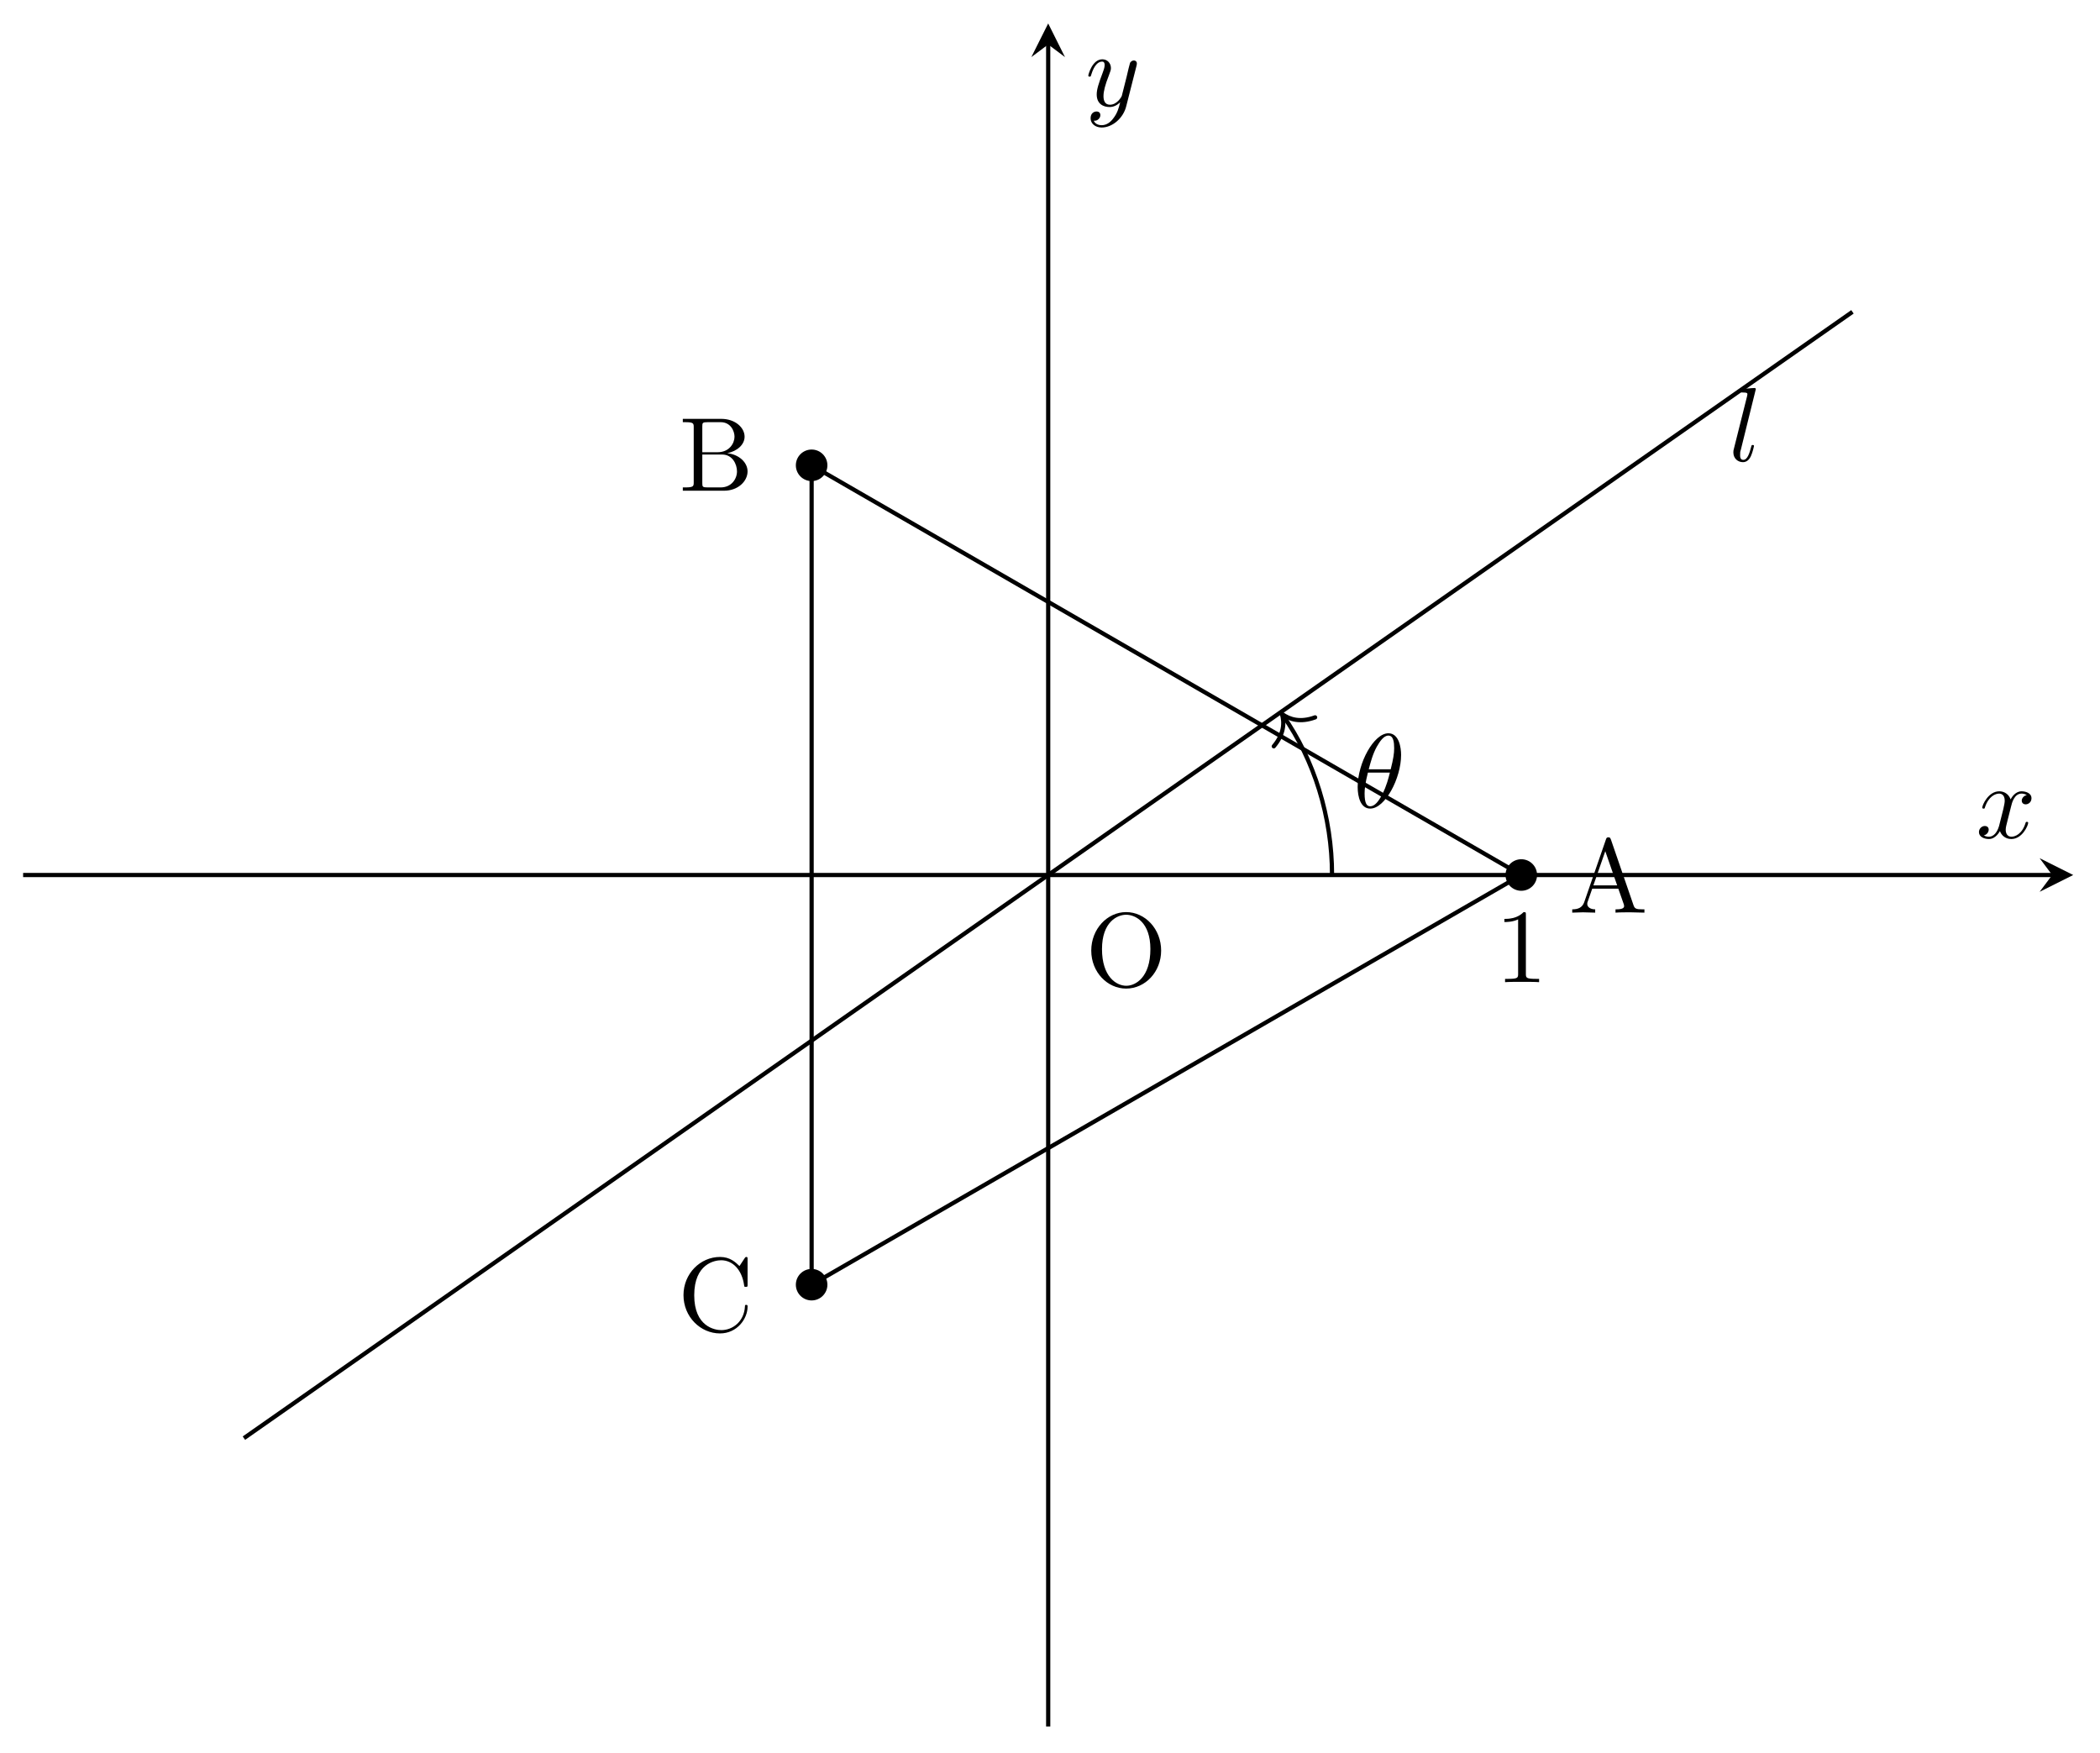
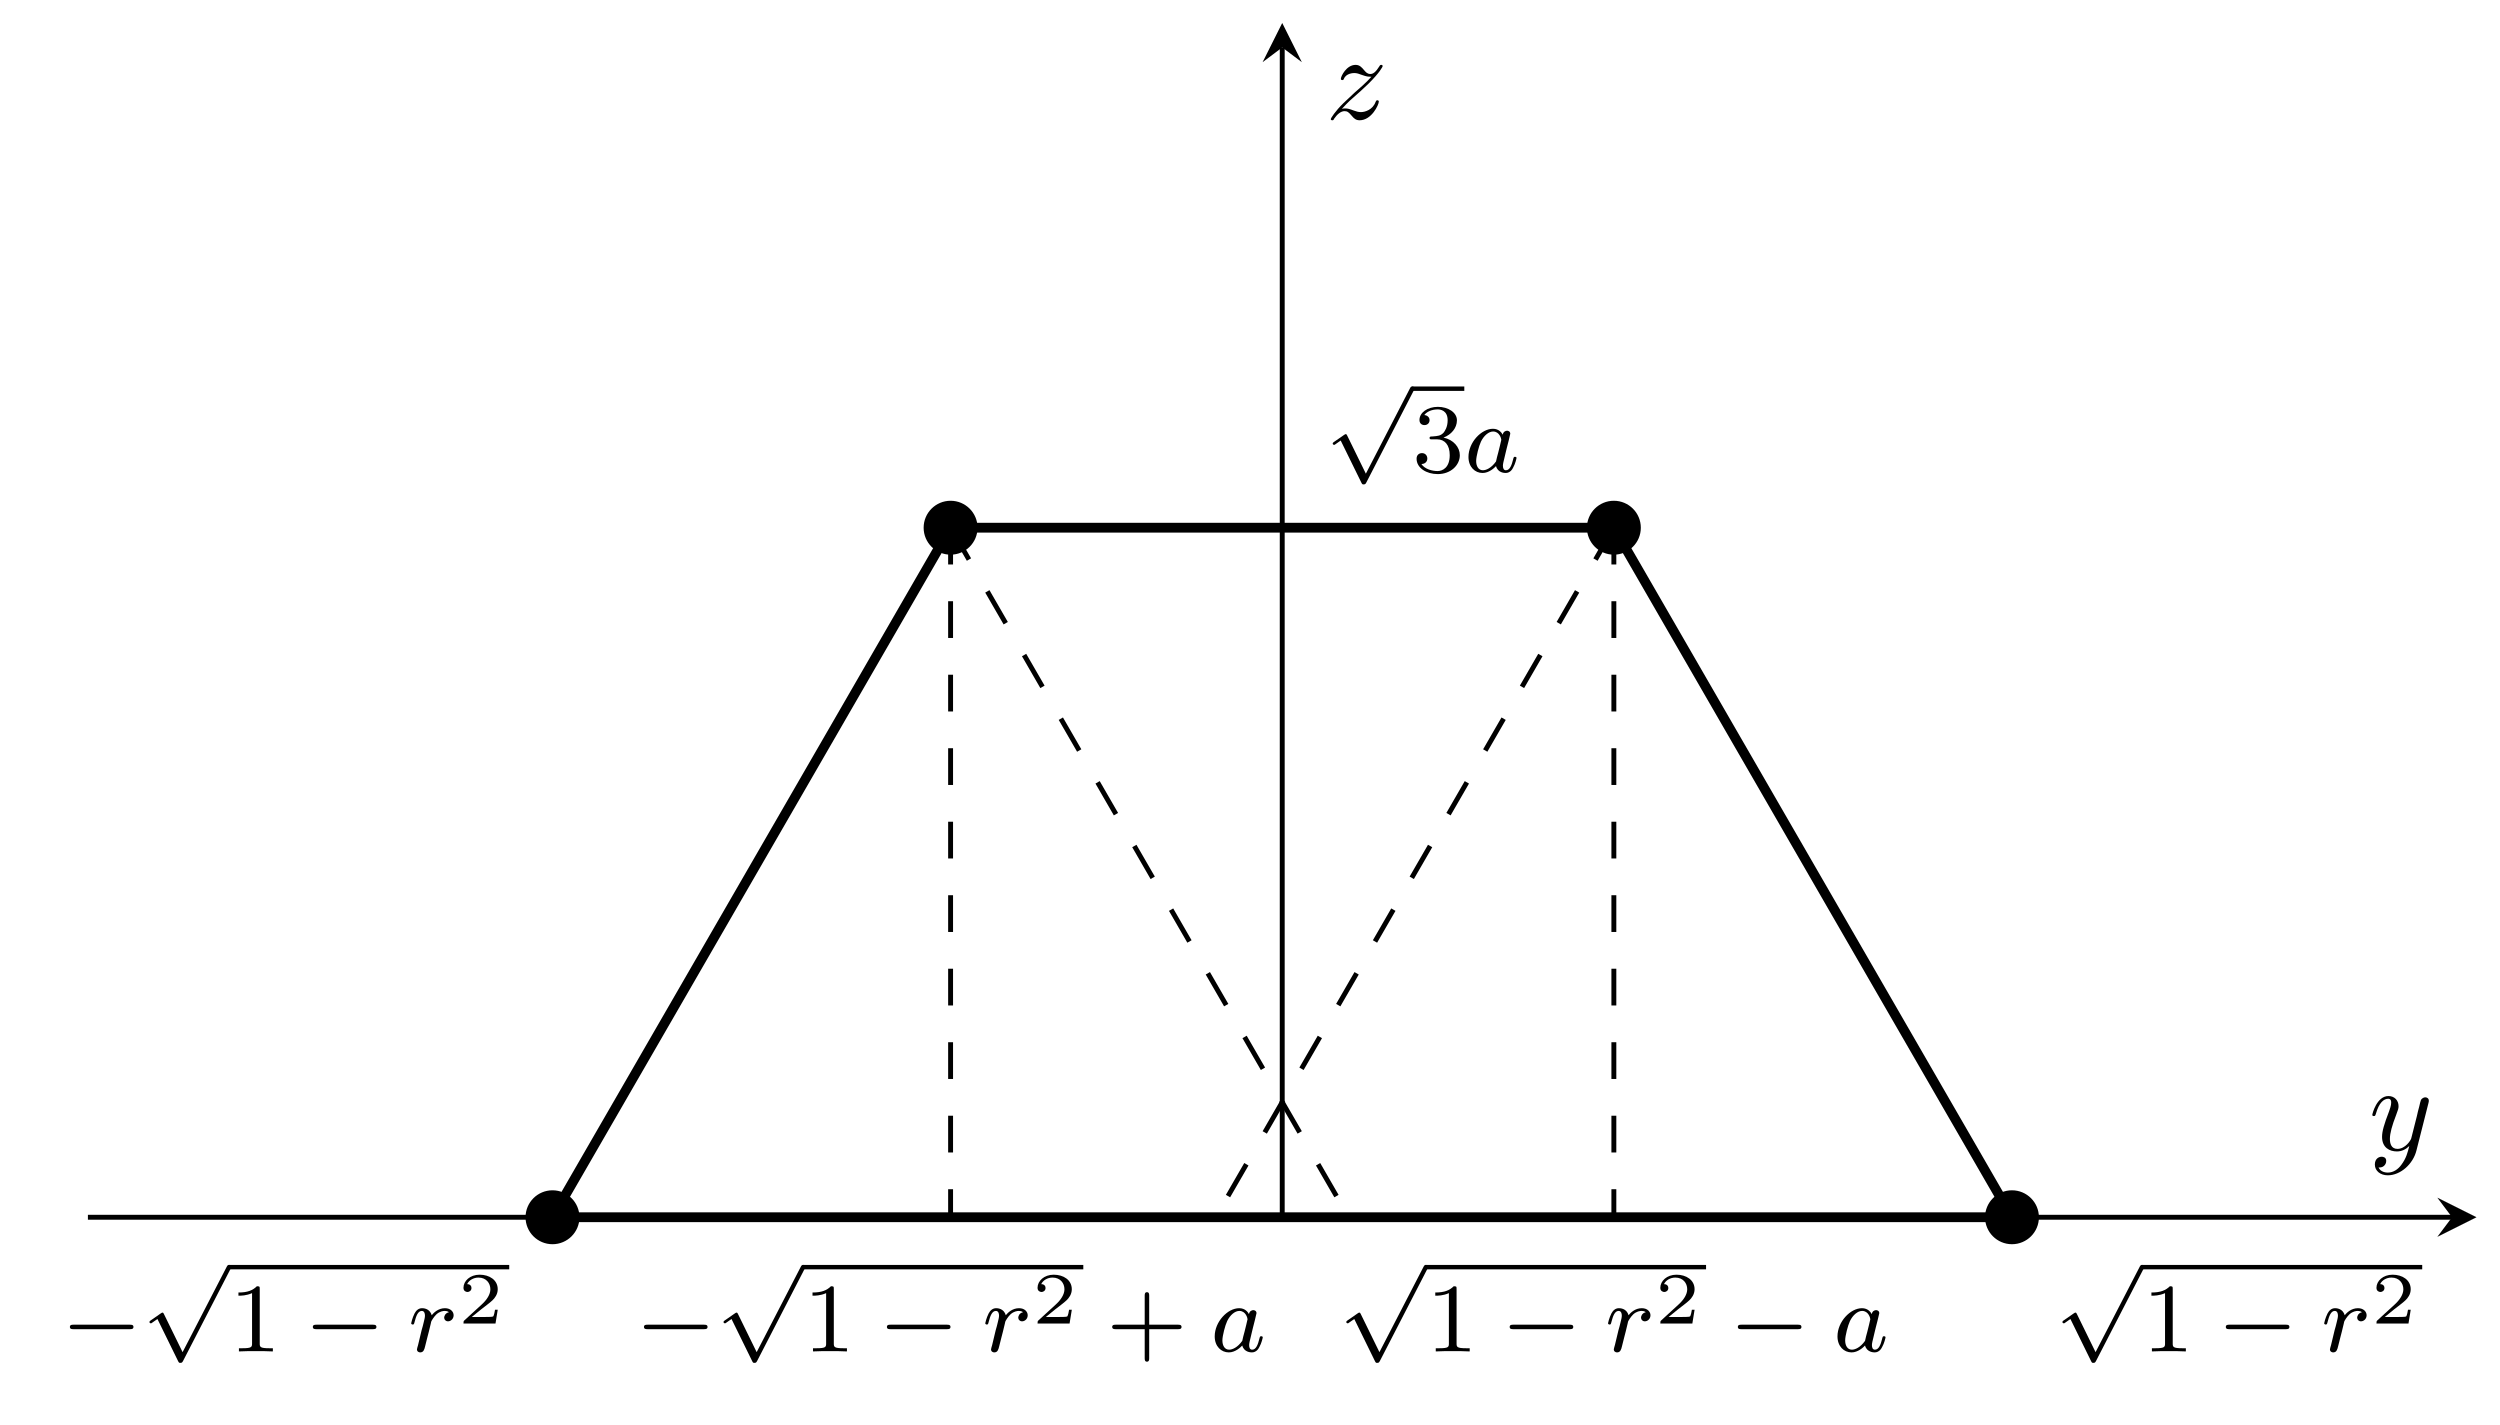
- <svg xmlns="http://www.w3.org/2000/svg" xmlns:xlink="http://www.w3.org/1999/xlink" width="198.654pt" height="165.777pt" viewBox="0 0 198.654 165.777">
+ <svg xmlns="http://www.w3.org/2000/svg" xmlns:xlink="http://www.w3.org/1999/xlink" width="243.937pt" height="138.988pt" viewBox="0 0 243.937 138.988">
  <defs>
    <g>
      <g id="glyph-0-0">
-         <path d="M 2.562 -6.797 C 2.562 -6.812 2.562 -6.906 2.438 -6.906 C 2.203 -6.906 1.484 -6.828 1.219 -6.812 C 1.141 -6.797 1.031 -6.781 1.031 -6.594 C 1.031 -6.484 1.141 -6.484 1.281 -6.484 C 1.766 -6.484 1.766 -6.406 1.766 -6.312 L 1.734 -6.125 L 0.484 -1.141 C 0.453 -1.031 0.438 -0.969 0.438 -0.812 C 0.438 -0.234 0.875 0.109 1.344 0.109 C 1.672 0.109 1.922 -0.094 2.094 -0.453 C 2.266 -0.828 2.391 -1.406 2.391 -1.422 C 2.391 -1.516 2.297 -1.516 2.266 -1.516 C 2.172 -1.516 2.156 -1.484 2.125 -1.344 C 1.953 -0.703 1.766 -0.109 1.375 -0.109 C 1.078 -0.109 1.078 -0.422 1.078 -0.562 C 1.078 -0.812 1.078 -0.859 1.141 -1.047 Z M 2.562 -6.797 " />
+         <path d="M 3.938 8.078 L 2.125 4.375 C 2.078 4.266 2.047 4.219 1.969 4.219 C 1.938 4.219 1.906 4.234 1.812 4.297 L 0.844 4.969 C 0.703 5.062 0.703 5.109 0.703 5.141 C 0.703 5.188 0.75 5.266 0.844 5.266 C 0.875 5.266 0.906 5.266 1.016 5.172 C 1.141 5.094 1.328 4.953 1.484 4.844 L 3.5 8.953 C 3.578 9.125 3.625 9.125 3.719 9.125 C 3.875 9.125 3.906 9.078 3.984 8.938 L 8.609 -0.031 C 8.688 -0.156 8.688 -0.188 8.688 -0.219 C 8.688 -0.328 8.594 -0.438 8.469 -0.438 C 8.344 -0.438 8.297 -0.359 8.234 -0.234 Z M 3.938 8.078 " />
      </g>
      <g id="glyph-0-1">
-         <path d="M 4.531 -4.969 C 4.531 -5.641 4.344 -7.016 3.328 -7.016 C 1.953 -7.016 0.422 -4.203 0.422 -1.938 C 0.422 -1 0.703 0.109 1.609 0.109 C 3.016 0.109 4.531 -2.75 4.531 -4.969 Z M 1.469 -3.609 C 1.641 -4.25 1.844 -5.047 2.234 -5.75 C 2.516 -6.234 2.875 -6.797 3.328 -6.797 C 3.812 -6.797 3.875 -6.156 3.875 -5.594 C 3.875 -5.109 3.797 -4.594 3.547 -3.609 Z M 3.469 -3.297 C 3.359 -2.844 3.141 -1.984 2.766 -1.281 C 2.422 -0.594 2.047 -0.109 1.609 -0.109 C 1.281 -0.109 1.078 -0.391 1.078 -1.328 C 1.078 -1.734 1.141 -2.312 1.391 -3.297 Z M 3.469 -3.297 " />
-       </g>
-       <g id="glyph-0-2">
-         <path d="M 3.328 -3 C 3.391 -3.266 3.609 -4.188 4.312 -4.188 C 4.359 -4.188 4.594 -4.188 4.812 -4.047 C 4.531 -4 4.328 -3.75 4.328 -3.516 C 4.328 -3.359 4.438 -3.172 4.703 -3.172 C 4.922 -3.172 5.25 -3.344 5.25 -3.75 C 5.25 -4.266 4.656 -4.406 4.312 -4.406 C 3.75 -4.406 3.391 -3.875 3.281 -3.641 C 3.031 -4.297 2.484 -4.406 2.203 -4.406 C 1.172 -4.406 0.594 -3.109 0.594 -2.859 C 0.594 -2.766 0.703 -2.766 0.719 -2.766 C 0.797 -2.766 0.828 -2.781 0.844 -2.875 C 1.188 -3.938 1.844 -4.188 2.188 -4.188 C 2.375 -4.188 2.719 -4.094 2.719 -3.516 C 2.719 -3.203 2.547 -2.531 2.188 -1.141 C 2.016 -0.531 1.672 -0.109 1.234 -0.109 C 1.172 -0.109 0.953 -0.109 0.734 -0.234 C 0.984 -0.281 1.203 -0.5 1.203 -0.781 C 1.203 -1.047 0.984 -1.125 0.844 -1.125 C 0.531 -1.125 0.281 -0.859 0.281 -0.547 C 0.281 -0.094 0.781 0.109 1.219 0.109 C 1.875 0.109 2.234 -0.594 2.266 -0.641 C 2.391 -0.281 2.75 0.109 3.344 0.109 C 4.375 0.109 4.938 -1.172 4.938 -1.422 C 4.938 -1.516 4.844 -1.516 4.812 -1.516 C 4.734 -1.516 4.703 -1.484 4.688 -1.406 C 4.359 -0.344 3.688 -0.109 3.359 -0.109 C 2.969 -0.109 2.812 -0.422 2.812 -0.766 C 2.812 -0.984 2.875 -1.203 2.984 -1.641 Z M 3.328 -3 " />
-       </g>
-       <g id="glyph-0-3">
-         <path d="M 4.844 -3.797 C 4.875 -3.938 4.875 -3.953 4.875 -4.016 C 4.875 -4.203 4.734 -4.297 4.594 -4.297 C 4.484 -4.297 4.328 -4.234 4.234 -4.078 C 4.219 -4.031 4.141 -3.719 4.094 -3.547 C 4.031 -3.281 3.969 -3.016 3.906 -2.75 L 3.453 -0.953 C 3.406 -0.812 2.984 -0.109 2.328 -0.109 C 1.828 -0.109 1.719 -0.547 1.719 -0.922 C 1.719 -1.375 1.875 -1.984 2.219 -2.859 C 2.375 -3.281 2.422 -3.391 2.422 -3.578 C 2.422 -4.031 2.094 -4.406 1.609 -4.406 C 0.656 -4.406 0.281 -2.953 0.281 -2.859 C 0.281 -2.766 0.391 -2.766 0.406 -2.766 C 0.5 -2.766 0.516 -2.781 0.562 -2.953 C 0.844 -3.875 1.234 -4.188 1.578 -4.188 C 1.656 -4.188 1.828 -4.188 1.828 -3.859 C 1.828 -3.609 1.719 -3.359 1.656 -3.172 C 1.25 -2.109 1.078 -1.547 1.078 -1.078 C 1.078 -0.188 1.703 0.109 2.297 0.109 C 2.672 0.109 3.016 -0.062 3.297 -0.344 C 3.172 0.172 3.047 0.672 2.641 1.188 C 2.391 1.531 2.016 1.828 1.547 1.828 C 1.406 1.828 0.969 1.797 0.797 1.406 C 0.953 1.406 1.078 1.406 1.219 1.281 C 1.328 1.188 1.422 1.062 1.422 0.875 C 1.422 0.562 1.156 0.531 1.062 0.531 C 0.828 0.531 0.5 0.688 0.5 1.172 C 0.5 1.672 0.938 2.047 1.547 2.047 C 2.578 2.047 3.609 1.141 3.875 0.016 Z M 4.844 -3.797 " />
+         <path d="M 6.688 -2.172 C 6.844 -2.172 7.047 -2.172 7.047 -2.391 C 7.047 -2.609 6.844 -2.609 6.688 -2.609 L 1.203 -2.609 C 1.047 -2.609 0.844 -2.609 0.844 -2.391 C 0.844 -2.172 1.047 -2.172 1.203 -2.172 Z M 6.688 -2.172 " />
      </g>
      <g id="glyph-1-0">
-         <path d="M 7.141 0 L 7.141 -0.312 L 6.953 -0.312 C 6.359 -0.312 6.219 -0.375 6.109 -0.703 L 3.969 -6.922 C 3.906 -7.062 3.891 -7.125 3.734 -7.125 C 3.578 -7.125 3.547 -7.062 3.5 -6.922 L 1.438 -0.969 C 1.25 -0.469 0.859 -0.312 0.312 -0.312 L 0.312 0 L 1.328 -0.031 L 2.484 0 L 2.484 -0.312 C 1.984 -0.312 1.734 -0.562 1.734 -0.812 C 1.734 -0.844 1.734 -0.953 1.75 -0.969 L 2.203 -2.266 L 4.672 -2.266 L 5.203 -0.75 C 5.203 -0.703 5.219 -0.641 5.219 -0.609 C 5.219 -0.312 4.672 -0.312 4.406 -0.312 L 4.406 0 C 4.75 -0.031 5.453 -0.031 5.828 -0.031 Z M 4.562 -2.578 L 2.312 -2.578 L 3.438 -5.812 Z M 4.562 -2.578 " />
+         <path d="M 3 -6.094 C 3 -6.344 2.984 -6.359 2.719 -6.359 C 2.328 -5.969 1.828 -5.75 0.922 -5.75 L 0.922 -5.438 C 1.172 -5.438 1.688 -5.438 2.25 -5.688 L 2.25 -0.781 C 2.25 -0.438 2.219 -0.312 1.312 -0.312 L 0.969 -0.312 L 0.969 0 C 1.375 -0.031 2.188 -0.031 2.625 -0.031 C 3.047 -0.031 3.875 -0.031 4.281 0 L 4.281 -0.312 L 3.938 -0.312 C 3.031 -0.312 3 -0.438 3 -0.781 Z M 3 -6.094 " />
      </g>
      <g id="glyph-1-1">
-         <path d="M 6.484 -1.828 C 6.484 -2.688 5.656 -3.438 4.562 -3.547 C 5.531 -3.75 6.203 -4.375 6.203 -5.109 C 6.203 -5.984 5.297 -6.797 4 -6.797 L 0.359 -6.797 L 0.359 -6.484 L 0.594 -6.484 C 1.359 -6.484 1.391 -6.375 1.391 -6.016 L 1.391 -0.781 C 1.391 -0.422 1.359 -0.312 0.594 -0.312 L 0.359 -0.312 L 0.359 0 L 4.266 0 C 5.578 0 6.484 -0.891 6.484 -1.828 Z M 5.25 -5.109 C 5.25 -4.484 4.75 -3.641 3.656 -3.641 L 2.203 -3.641 L 2.203 -6.094 C 2.203 -6.422 2.234 -6.484 2.703 -6.484 L 3.938 -6.484 C 4.891 -6.484 5.25 -5.641 5.25 -5.109 Z M 5.484 -1.828 C 5.484 -1.125 4.969 -0.312 3.938 -0.312 L 2.703 -0.312 C 2.234 -0.312 2.203 -0.375 2.203 -0.703 L 2.203 -3.422 L 4.078 -3.422 C 5.062 -3.422 5.484 -2.5 5.484 -1.828 Z M 5.484 -1.828 " />
+         <path d="M 2.422 -3.188 C 3.172 -3.188 3.656 -2.641 3.656 -1.641 C 3.656 -0.438 2.969 -0.094 2.469 -0.094 C 1.938 -0.094 1.219 -0.281 0.891 -0.781 C 1.234 -0.781 1.469 -1 1.469 -1.312 C 1.469 -1.625 1.25 -1.844 0.953 -1.844 C 0.688 -1.844 0.422 -1.688 0.422 -1.297 C 0.422 -0.391 1.391 0.203 2.484 0.203 C 3.766 0.203 4.641 -0.672 4.641 -1.641 C 4.641 -2.422 4.016 -3.156 3.047 -3.359 C 3.797 -3.641 4.359 -4.281 4.359 -5.047 C 4.359 -5.812 3.5 -6.359 2.5 -6.359 C 1.484 -6.359 0.703 -5.797 0.703 -5.078 C 0.703 -4.719 0.953 -4.578 1.188 -4.578 C 1.484 -4.578 1.688 -4.781 1.688 -5.062 C 1.688 -5.406 1.375 -5.547 1.172 -5.562 C 1.562 -6.078 2.297 -6.109 2.484 -6.109 C 2.719 -6.109 3.453 -6.031 3.453 -5.047 C 3.453 -4.375 3.172 -3.984 3.047 -3.828 C 2.75 -3.531 2.531 -3.516 1.953 -3.469 C 1.766 -3.469 1.688 -3.453 1.688 -3.328 C 1.688 -3.188 1.781 -3.188 1.938 -3.188 Z M 2.422 -3.188 " />
      </g>
      <g id="glyph-1-2">
-         <path d="M 6.625 -2.312 C 6.625 -2.422 6.625 -2.484 6.484 -2.484 C 6.375 -2.484 6.375 -2.422 6.375 -2.328 C 6.297 -0.906 5.219 -0.094 4.141 -0.094 C 3.531 -0.094 1.578 -0.422 1.578 -3.391 C 1.578 -6.375 3.516 -6.703 4.125 -6.703 C 5.219 -6.703 6.094 -5.797 6.297 -4.344 C 6.312 -4.203 6.312 -4.188 6.453 -4.188 C 6.625 -4.188 6.625 -4.203 6.625 -4.422 L 6.625 -6.781 C 6.625 -6.953 6.625 -7.016 6.516 -7.016 C 6.469 -7.016 6.422 -7.016 6.344 -6.891 L 5.859 -6.156 C 5.484 -6.516 4.969 -7.016 4.016 -7.016 C 2.156 -7.016 0.562 -5.438 0.562 -3.406 C 0.562 -1.344 2.172 0.219 4.016 0.219 C 5.641 0.219 6.625 -1.172 6.625 -2.312 Z M 6.625 -2.312 " />
+         <path d="M 4.172 -2.172 L 6.984 -2.172 C 7.109 -2.172 7.328 -2.172 7.328 -2.391 C 7.328 -2.609 7.109 -2.609 6.984 -2.609 L 4.172 -2.609 L 4.172 -5.438 C 4.172 -5.562 4.172 -5.781 3.953 -5.781 C 3.734 -5.781 3.734 -5.562 3.734 -5.438 L 3.734 -2.609 L 0.906 -2.609 C 0.781 -2.609 0.562 -2.609 0.562 -2.391 C 0.562 -2.172 0.781 -2.172 0.906 -2.172 L 3.734 -2.172 L 3.734 0.656 C 3.734 0.781 3.734 1 3.953 1 C 4.172 1 4.172 0.781 4.172 0.656 Z M 4.172 -2.172 " />
      </g>
-       <g id="glyph-1-3">
-         <path d="M 4.172 0 L 4.172 -0.312 L 3.859 -0.312 C 2.953 -0.312 2.922 -0.422 2.922 -0.781 L 2.922 -6.375 C 2.922 -6.609 2.922 -6.625 2.703 -6.625 C 2.078 -5.984 1.203 -5.984 0.891 -5.984 L 0.891 -5.688 C 1.078 -5.688 1.672 -5.688 2.188 -5.938 L 2.188 -0.781 C 2.188 -0.422 2.156 -0.312 1.266 -0.312 L 0.953 -0.312 L 0.953 0 C 1.297 -0.031 2.156 -0.031 2.562 -0.031 C 2.953 -0.031 3.828 -0.031 4.172 0 Z M 4.172 0 " />
+       <g id="glyph-2-0">
+         <path d="M 1.844 -1.312 C 1.953 -1.734 2.062 -2.141 2.156 -2.562 C 2.156 -2.578 2.234 -2.859 2.234 -2.906 C 2.266 -3 2.5 -3.391 2.75 -3.625 C 3.062 -3.906 3.391 -3.953 3.562 -3.953 C 3.656 -3.953 3.828 -3.938 3.969 -3.828 C 3.562 -3.734 3.5 -3.391 3.5 -3.297 C 3.5 -3.094 3.656 -2.938 3.875 -2.938 C 4.125 -2.938 4.422 -3.156 4.422 -3.531 C 4.422 -3.875 4.125 -4.219 3.578 -4.219 C 2.922 -4.219 2.484 -3.781 2.281 -3.531 C 2.094 -4.219 1.438 -4.219 1.344 -4.219 C 1 -4.219 0.766 -4 0.609 -3.703 C 0.391 -3.266 0.281 -2.781 0.281 -2.75 C 0.281 -2.672 0.359 -2.625 0.438 -2.625 C 0.547 -2.625 0.562 -2.672 0.625 -2.922 C 0.75 -3.391 0.922 -3.953 1.312 -3.953 C 1.562 -3.953 1.625 -3.703 1.625 -3.5 C 1.625 -3.328 1.578 -3.141 1.5 -2.828 C 1.484 -2.75 1.344 -2.188 1.297 -2.062 L 0.953 -0.625 C 0.906 -0.484 0.844 -0.234 0.844 -0.203 C 0.844 0.016 1.031 0.094 1.156 0.094 C 1.484 0.094 1.562 -0.172 1.641 -0.5 Z M 1.844 -1.312 " />
      </g>
-       <g id="glyph-1-4">
-         <path d="M 7.172 -3.375 C 7.172 -5.406 5.672 -7.016 3.859 -7.016 C 2.078 -7.016 0.562 -5.422 0.562 -3.375 C 0.562 -1.328 2.094 0.219 3.859 0.219 C 5.672 0.219 7.172 -1.359 7.172 -3.375 Z M 6.156 -3.516 C 6.156 -0.875 4.781 -0.047 3.875 -0.047 C 2.922 -0.047 1.578 -0.922 1.578 -3.516 C 1.578 -6.094 3.031 -6.766 3.859 -6.766 C 4.734 -6.766 6.156 -6.062 6.156 -3.516 Z M 6.156 -3.516 " />
+       <g id="glyph-2-1">
+         <path d="M 3.75 -3.641 C 3.656 -3.812 3.391 -4.219 2.797 -4.219 C 1.656 -4.219 0.406 -2.891 0.406 -1.469 C 0.406 -0.484 1.047 0.094 1.781 0.094 C 2.406 0.094 2.922 -0.391 3.094 -0.578 C 3.266 0.078 3.922 0.094 4.031 0.094 C 4.469 0.094 4.688 -0.266 4.766 -0.438 C 4.969 -0.781 5.094 -1.328 5.094 -1.375 C 5.094 -1.422 5.062 -1.484 4.938 -1.484 C 4.828 -1.484 4.812 -1.438 4.75 -1.188 C 4.625 -0.672 4.438 -0.172 4.062 -0.172 C 3.844 -0.172 3.766 -0.359 3.766 -0.625 C 3.766 -0.781 3.844 -1.109 3.906 -1.344 C 3.953 -1.594 4.109 -2.156 4.141 -2.328 L 4.328 -3.062 C 4.375 -3.297 4.484 -3.688 4.484 -3.734 C 4.484 -3.953 4.297 -4.031 4.172 -4.031 C 4.031 -4.031 3.797 -3.938 3.75 -3.641 Z M 3.094 -1.031 C 2.625 -0.375 2.125 -0.172 1.812 -0.172 C 1.375 -0.172 1.156 -0.578 1.156 -1.078 C 1.156 -1.516 1.422 -2.547 1.625 -2.969 C 1.906 -3.547 2.375 -3.953 2.812 -3.953 C 3.438 -3.953 3.609 -3.25 3.609 -3.141 C 3.609 -3.094 3.375 -2.156 3.312 -1.906 C 3.188 -1.469 3.188 -1.438 3.094 -1.031 Z M 3.094 -1.031 " />
+       </g>
+       <g id="glyph-3-0">
+         <path d="M 3.859 -1.344 L 3.594 -1.344 C 3.578 -1.234 3.5 -0.766 3.406 -0.688 C 3.344 -0.641 2.766 -0.641 2.672 -0.641 L 1.328 -0.641 L 2.25 -1.391 C 2.484 -1.578 3.125 -2.047 3.344 -2.266 C 3.562 -2.469 3.859 -2.844 3.859 -3.344 C 3.859 -4.25 3.047 -4.766 2.094 -4.766 C 1.156 -4.766 0.516 -4.156 0.516 -3.484 C 0.516 -3.125 0.828 -3.078 0.906 -3.078 C 1.078 -3.078 1.297 -3.203 1.297 -3.469 C 1.297 -3.625 1.203 -3.844 0.875 -3.844 C 1.047 -4.219 1.484 -4.484 1.984 -4.484 C 2.734 -4.484 3.141 -3.938 3.141 -3.344 C 3.141 -2.844 2.797 -2.312 2.297 -1.859 L 0.594 -0.297 C 0.531 -0.234 0.516 -0.219 0.516 0 L 3.641 0 Z M 3.859 -1.344 " />
+       </g>
+       <g id="glyph-4-0">
+         <path d="M 5.812 -4.547 C 5.859 -4.719 5.859 -4.75 5.859 -4.828 C 5.859 -5.047 5.688 -5.156 5.516 -5.156 C 5.391 -5.156 5.203 -5.078 5.094 -4.906 C 5.062 -4.844 4.969 -4.469 4.922 -4.25 C 4.844 -3.938 4.75 -3.625 4.688 -3.297 L 4.141 -1.141 C 4.094 -0.969 3.578 -0.125 2.797 -0.125 C 2.188 -0.125 2.062 -0.656 2.062 -1.094 C 2.062 -1.656 2.266 -2.391 2.672 -3.438 C 2.859 -3.938 2.906 -4.062 2.906 -4.297 C 2.906 -4.844 2.516 -5.281 1.922 -5.281 C 0.781 -5.281 0.344 -3.547 0.344 -3.438 C 0.344 -3.328 0.469 -3.328 0.484 -3.328 C 0.609 -3.328 0.625 -3.344 0.688 -3.531 C 1 -4.656 1.484 -5.016 1.891 -5.016 C 1.984 -5.016 2.188 -5.016 2.188 -4.641 C 2.188 -4.344 2.062 -4.031 1.984 -3.797 C 1.5 -2.531 1.297 -1.859 1.297 -1.297 C 1.297 -0.234 2.047 0.125 2.75 0.125 C 3.219 0.125 3.625 -0.078 3.953 -0.406 C 3.797 0.219 3.656 0.797 3.172 1.438 C 2.875 1.844 2.422 2.188 1.859 2.188 C 1.703 2.188 1.156 2.156 0.953 1.688 C 1.141 1.688 1.297 1.688 1.469 1.547 C 1.594 1.438 1.703 1.281 1.703 1.047 C 1.703 0.688 1.391 0.641 1.266 0.641 C 0.984 0.641 0.594 0.828 0.594 1.406 C 0.594 2.016 1.125 2.453 1.859 2.453 C 3.094 2.453 4.328 1.359 4.656 0.016 Z M 5.812 -4.547 " />
+       </g>
+       <g id="glyph-4-1">
+         <path d="M 1.594 -0.984 C 2.234 -1.688 2.578 -1.984 3.016 -2.359 C 3.016 -2.359 3.75 -3 4.188 -3.438 C 5.312 -4.547 5.578 -5.109 5.578 -5.156 C 5.578 -5.281 5.469 -5.281 5.453 -5.281 C 5.359 -5.281 5.328 -5.266 5.266 -5.156 C 4.906 -4.578 4.656 -4.391 4.375 -4.391 C 4.094 -4.391 3.938 -4.562 3.766 -4.766 C 3.531 -5.047 3.328 -5.281 2.938 -5.281 C 2.047 -5.281 1.5 -4.172 1.5 -3.922 C 1.5 -3.859 1.531 -3.797 1.641 -3.797 C 1.75 -3.797 1.766 -3.844 1.797 -3.922 C 2.016 -4.469 2.719 -4.484 2.812 -4.484 C 3.062 -4.484 3.281 -4.406 3.562 -4.297 C 4.047 -4.125 4.172 -4.125 4.484 -4.125 C 4.047 -3.609 3.047 -2.75 2.828 -2.562 L 1.75 -1.547 C 0.938 -0.75 0.516 -0.078 0.516 0.016 C 0.516 0.125 0.641 0.125 0.656 0.125 C 0.75 0.125 0.781 0.109 0.844 -0.031 C 1.125 -0.438 1.484 -0.766 1.859 -0.766 C 2.141 -0.766 2.266 -0.656 2.562 -0.312 C 2.766 -0.062 2.969 0.125 3.328 0.125 C 4.5 0.125 5.203 -1.391 5.203 -1.703 C 5.203 -1.766 5.156 -1.828 5.062 -1.828 C 4.953 -1.828 4.922 -1.75 4.891 -1.672 C 4.609 -0.891 3.844 -0.672 3.453 -0.672 C 3.219 -0.672 3 -0.734 2.75 -0.828 C 2.344 -0.984 2.156 -1.031 1.906 -1.031 C 1.891 -1.031 1.703 -1.031 1.594 -0.984 Z M 1.594 -0.984 " />
      </g>
    </g>
  </defs>
-   <path fill="none" stroke-width="0.399" stroke-linecap="butt" stroke-linejoin="miter" stroke="rgb(0%, 0%, 0%)" stroke-opacity="1" stroke-miterlimit="10" d="M -16.439 80.696 L 175.841 80.696 " transform="matrix(0.998261, 0, 0, -0.998261, 18.59761, 163.3334)" />
-   <path fill-rule="nonzero" fill="rgb(0%, 0%, 0%)" fill-opacity="1" d="M 196.121 82.777 L 192.941 81.184 L 194.133 82.777 L 192.941 84.367 " />
-   <path fill="none" stroke-width="0.399" stroke-linecap="butt" stroke-linejoin="miter" stroke="rgb(0%, 0%, 0%)" stroke-opacity="1" stroke-miterlimit="10" d="M 80.699 0.001 L 80.699 159.404 " transform="matrix(0.998261, 0, 0, -0.998261, 18.59761, 163.3334)" />
-   <path fill-rule="nonzero" fill="rgb(0%, 0%, 0%)" fill-opacity="1" d="M 99.156 2.219 L 97.562 5.402 L 99.156 4.207 L 100.746 5.402 " />
-   <path fill="none" stroke-width="0.399" stroke-linecap="butt" stroke-linejoin="miter" stroke="rgb(0%, 0%, 0%)" stroke-opacity="1" stroke-miterlimit="10" d="M 125.531 80.696 L 58.281 119.522 L 58.281 41.871 Z M 125.531 80.696 " transform="matrix(0.998261, 0, 0, -0.998261, 18.59761, 163.3334)" />
-   <path fill="none" stroke-width="0.399" stroke-linecap="butt" stroke-linejoin="miter" stroke="rgb(0%, 0%, 0%)" stroke-opacity="1" stroke-miterlimit="10" d="M 4.484 27.33 L 156.913 134.066 " transform="matrix(0.998261, 0, 0, -0.998261, 18.59761, 163.3334)" />
+   <path fill="none" stroke-width="0.399" stroke-linecap="butt" stroke-linejoin="miter" stroke="rgb(0%, 0%, 0%)" stroke-opacity="1" stroke-miterlimit="10" d="M -0.002 0 L 192.281 0 " transform="matrix(1.19969, 0, 0, -1.19969, 8.579984, 118.7735)" />
+   <path fill-rule="nonzero" fill="rgb(0%, 0%, 0%)" fill-opacity="1" d="M 241.645 118.773 L 237.82 116.859 L 239.258 118.773 L 237.82 120.688 " />
+   <path fill="none" stroke-width="0.399" stroke-linecap="butt" stroke-linejoin="miter" stroke="rgb(0%, 0%, 0%)" stroke-opacity="1" stroke-miterlimit="10" d="M 97.136 0 L 97.136 95.145 " transform="matrix(1.19969, 0, 0, -1.19969, 8.579984, 118.7735)" />
+   <path fill-rule="nonzero" fill="rgb(0%, 0%, 0%)" fill-opacity="1" d="M 125.113 2.242 L 123.199 6.066 L 125.113 4.629 L 127.027 6.066 " />
+   <path fill="none" stroke-width="0.797" stroke-linecap="butt" stroke-linejoin="miter" stroke="rgb(0%, 0%, 0%)" stroke-opacity="1" stroke-miterlimit="10" d="M 37.785 0 L 156.487 0 L 124.109 56.082 L 70.163 56.082 Z M 37.785 0 " transform="matrix(1.19969, 0, 0, -1.19969, 8.579984, 118.7735)" />
  <g fill="rgb(0%, 0%, 0%)" fill-opacity="1">
-     <use xlink:href="#glyph-0-0" x="163.533" y="43.612" />
+     <use xlink:href="#glyph-0-0" x="200.536" y="123.857" />
  </g>
-   <path fill-rule="nonzero" fill="rgb(0%, 0%, 0%)" fill-opacity="1" d="M 145.402 82.777 C 145.402 81.953 144.734 81.285 143.91 81.285 C 143.086 81.285 142.418 81.953 142.418 82.777 C 142.418 83.602 143.086 84.27 143.91 84.27 C 144.734 84.27 145.402 83.602 145.402 82.777 Z M 145.402 82.777 " />
+   <path fill="none" stroke-width="0.359" stroke-linecap="butt" stroke-linejoin="miter" stroke="rgb(0%, 0%, 0%)" stroke-opacity="1" stroke-miterlimit="10" d="M 0.001 0.001 L 22.793 0.001 " transform="matrix(1.19969, 0, 0, -1.19969, 209.0026, 123.6418)" />
  <g fill="rgb(0%, 0%, 0%)" fill-opacity="1">
-     <use xlink:href="#glyph-1-0" x="148.417" y="86.337" />
-   </g>
-   <path fill-rule="nonzero" fill="rgb(0%, 0%, 0%)" fill-opacity="1" d="M 78.27 44.02 C 78.27 43.195 77.602 42.527 76.777 42.527 C 75.953 42.527 75.285 43.195 75.285 44.02 C 75.285 44.844 75.953 45.512 76.777 45.512 C 77.602 45.512 78.27 44.844 78.27 44.02 Z M 78.27 44.02 " />
-   <g fill="rgb(0%, 0%, 0%)" fill-opacity="1">
-     <use xlink:href="#glyph-1-1" x="64.233" y="46.422" />
-   </g>
-   <path fill-rule="nonzero" fill="rgb(0%, 0%, 0%)" fill-opacity="1" d="M 78.27 121.535 C 78.27 120.711 77.602 120.043 76.777 120.043 C 75.953 120.043 75.285 120.711 75.285 121.535 C 75.285 122.355 75.953 123.023 76.777 123.023 C 77.602 123.023 78.27 122.355 78.27 121.535 Z M 78.27 121.535 " />
-   <g fill="rgb(0%, 0%, 0%)" fill-opacity="1">
-     <use xlink:href="#glyph-1-2" x="64.094" y="125.925" />
+     <use xlink:href="#glyph-1-0" x="209.003" y="131.866" />
  </g>
  <g fill="rgb(0%, 0%, 0%)" fill-opacity="1">
-     <use xlink:href="#glyph-1-3" x="141.422" y="92.914" />
+     <use xlink:href="#glyph-0-1" x="216.34" y="131.866" />
  </g>
  <g fill="rgb(0%, 0%, 0%)" fill-opacity="1">
-     <use xlink:href="#glyph-1-4" x="102.668" y="93.302" />
-   </g>
-   <path fill="none" stroke-width="0.399" stroke-linecap="butt" stroke-linejoin="miter" stroke="rgb(0%, 0%, 0%)" stroke-opacity="1" stroke-miterlimit="10" d="M 107.597 80.696 C 107.597 86.218 105.899 91.606 102.96 95.801 " transform="matrix(0.998261, 0, 0, -0.998261, 18.59761, 163.3334)" />
-   <path fill="none" stroke-width="0.399" stroke-linecap="round" stroke-linejoin="round" stroke="rgb(0%, 0%, 0%)" stroke-opacity="1" stroke-miterlimit="10" d="M -2.073 2.392 C -1.693 0.956 -0.849 0.279 0.001 -0.001 C -0.849 -0.28 -1.693 -0.955 -2.072 -2.39 " transform="matrix(-0.572523, -0.817746, -0.817746, 0.572523, 121.2656, 67.53675)" />
-   <g fill="rgb(0%, 0%, 0%)" fill-opacity="1">
-     <use xlink:href="#glyph-0-1" x="128.009" y="76.385" />
+     <use xlink:href="#glyph-2-0" x="226.5" y="131.866" />
  </g>
  <g fill="rgb(0%, 0%, 0%)" fill-opacity="1">
-     <use xlink:href="#glyph-0-2" x="186.922" y="79.264" />
+     <use xlink:href="#glyph-3-0" x="231.366" y="129.144" />
  </g>
  <g fill="rgb(0%, 0%, 0%)" fill-opacity="1">
-     <use xlink:href="#glyph-0-3" x="102.668" y="10.016" />
+     <use xlink:href="#glyph-0-1" x="5.975" y="131.866" />
+   </g>
+   <g fill="rgb(0%, 0%, 0%)" fill-opacity="1">
+     <use xlink:href="#glyph-0-0" x="13.878" y="123.857" />
+   </g>
+   <path fill="none" stroke-width="0.359" stroke-linecap="butt" stroke-linejoin="miter" stroke="rgb(0%, 0%, 0%)" stroke-opacity="1" stroke-miterlimit="10" d="M -0 0.001 L 22.792 0.001 " transform="matrix(1.19969, 0, 0, -1.19969, 22.34403, 123.6418)" />
+   <g fill="rgb(0%, 0%, 0%)" fill-opacity="1">
+     <use xlink:href="#glyph-1-0" x="22.344" y="131.866" />
+   </g>
+   <g fill="rgb(0%, 0%, 0%)" fill-opacity="1">
+     <use xlink:href="#glyph-0-1" x="29.681" y="131.866" />
+   </g>
+   <g fill="rgb(0%, 0%, 0%)" fill-opacity="1">
+     <use xlink:href="#glyph-2-0" x="39.84" y="131.866" />
+   </g>
+   <g fill="rgb(0%, 0%, 0%)" fill-opacity="1">
+     <use xlink:href="#glyph-3-0" x="44.707" y="129.144" />
+   </g>
+   <g fill="rgb(0%, 0%, 0%)" fill-opacity="1">
+     <use xlink:href="#glyph-0-0" x="129.335" y="38.141" />
+   </g>
+   <path fill="none" stroke-width="0.359" stroke-linecap="butt" stroke-linejoin="miter" stroke="rgb(0%, 0%, 0%)" stroke-opacity="1" stroke-miterlimit="10" d="M -0 0 L 4.233 0 " transform="matrix(1.19969, 0, 0, -1.19969, 137.801, 37.92635)" />
+   <g fill="rgb(0%, 0%, 0%)" fill-opacity="1">
+     <use xlink:href="#glyph-1-1" x="137.801" y="46.057" />
+   </g>
+   <g fill="rgb(0%, 0%, 0%)" fill-opacity="1">
+     <use xlink:href="#glyph-2-1" x="142.88" y="46.057" />
+   </g>
+   <path fill="none" stroke-width="0.399" stroke-linecap="butt" stroke-linejoin="miter" stroke="rgb(0%, 0%, 0%)" stroke-opacity="1" stroke-dasharray="2.989 2.989" stroke-miterlimit="10" d="M 70.163 56.082 L 70.163 0 " transform="matrix(1.19969, 0, 0, -1.19969, 8.579984, 118.7735)" />
+   <path fill="none" stroke-width="0.399" stroke-linecap="butt" stroke-linejoin="miter" stroke="rgb(0%, 0%, 0%)" stroke-opacity="1" stroke-dasharray="2.989 2.989" stroke-miterlimit="10" d="M 124.109 56.082 L 124.109 0 " transform="matrix(1.19969, 0, 0, -1.19969, 8.579984, 118.7735)" />
+   <g fill="rgb(0%, 0%, 0%)" fill-opacity="1">
+     <use xlink:href="#glyph-0-1" x="61.991" y="131.866" />
+   </g>
+   <g fill="rgb(0%, 0%, 0%)" fill-opacity="1">
+     <use xlink:href="#glyph-0-0" x="69.893" y="123.857" />
+   </g>
+   <path fill="none" stroke-width="0.359" stroke-linecap="butt" stroke-linejoin="miter" stroke="rgb(0%, 0%, 0%)" stroke-opacity="1" stroke-miterlimit="10" d="M 0.001 0.001 L 22.793 0.001 " transform="matrix(1.19969, 0, 0, -1.19969, 78.35876, 123.6418)" />
+   <g fill="rgb(0%, 0%, 0%)" fill-opacity="1">
+     <use xlink:href="#glyph-1-0" x="78.359" y="131.866" />
+   </g>
+   <g fill="rgb(0%, 0%, 0%)" fill-opacity="1">
+     <use xlink:href="#glyph-0-1" x="85.696" y="131.866" />
+   </g>
+   <g fill="rgb(0%, 0%, 0%)" fill-opacity="1">
+     <use xlink:href="#glyph-2-0" x="95.856" y="131.866" />
+   </g>
+   <g fill="rgb(0%, 0%, 0%)" fill-opacity="1">
+     <use xlink:href="#glyph-3-0" x="100.722" y="129.144" />
+   </g>
+   <g fill="rgb(0%, 0%, 0%)" fill-opacity="1">
+     <use xlink:href="#glyph-1-2" x="107.96" y="131.866" />
+   </g>
+   <g fill="rgb(0%, 0%, 0%)" fill-opacity="1">
+     <use xlink:href="#glyph-2-1" x="118.119" y="131.866" />
+   </g>
+   <g fill="rgb(0%, 0%, 0%)" fill-opacity="1">
+     <use xlink:href="#glyph-0-0" x="130.659" y="123.857" />
+   </g>
+   <path fill="none" stroke-width="0.359" stroke-linecap="butt" stroke-linejoin="miter" stroke="rgb(0%, 0%, 0%)" stroke-opacity="1" stroke-miterlimit="10" d="M -0 0.001 L 22.792 0.001 " transform="matrix(1.19969, 0, 0, -1.19969, 139.1255, 123.6418)" />
+   <g fill="rgb(0%, 0%, 0%)" fill-opacity="1">
+     <use xlink:href="#glyph-1-0" x="139.125" y="131.866" />
+   </g>
+   <g fill="rgb(0%, 0%, 0%)" fill-opacity="1">
+     <use xlink:href="#glyph-0-1" x="146.463" y="131.866" />
+   </g>
+   <g fill="rgb(0%, 0%, 0%)" fill-opacity="1">
+     <use xlink:href="#glyph-2-0" x="156.622" y="131.866" />
+   </g>
+   <g fill="rgb(0%, 0%, 0%)" fill-opacity="1">
+     <use xlink:href="#glyph-3-0" x="161.489" y="129.144" />
+   </g>
+   <g fill="rgb(0%, 0%, 0%)" fill-opacity="1">
+     <use xlink:href="#glyph-0-1" x="168.727" y="131.866" />
+   </g>
+   <g fill="rgb(0%, 0%, 0%)" fill-opacity="1">
+     <use xlink:href="#glyph-2-1" x="178.886" y="131.866" />
+   </g>
+   <path fill="none" stroke-width="0.399" stroke-linecap="butt" stroke-linejoin="miter" stroke="rgb(0%, 0%, 0%)" stroke-opacity="1" stroke-dasharray="2.989 2.989" stroke-miterlimit="10" d="M 70.163 56.082 L 102.541 0 " transform="matrix(1.19969, 0, 0, -1.19969, 8.579984, 118.7735)" />
+   <path fill="none" stroke-width="0.399" stroke-linecap="butt" stroke-linejoin="miter" stroke="rgb(0%, 0%, 0%)" stroke-opacity="1" stroke-dasharray="2.989 2.989" stroke-miterlimit="10" d="M 124.109 56.082 L 91.731 0 " transform="matrix(1.19969, 0, 0, -1.19969, 8.579984, 118.7735)" />
+   <path fill-rule="nonzero" fill="rgb(0%, 0%, 0%)" fill-opacity="1" stroke-width="0.399" stroke-linecap="butt" stroke-linejoin="miter" stroke="rgb(0%, 0%, 0%)" stroke-opacity="1" stroke-miterlimit="10" d="M 39.778 0 C 39.778 1.101 38.885 1.993 37.785 1.993 C 36.684 1.993 35.792 1.101 35.792 0 C 35.792 -1.101 36.684 -1.993 37.785 -1.993 C 38.885 -1.993 39.778 -1.101 39.778 0 Z M 39.778 0 " transform="matrix(1.19969, 0, 0, -1.19969, 8.579984, 118.7735)" />
+   <path fill-rule="nonzero" fill="rgb(0%, 0%, 0%)" fill-opacity="1" stroke-width="0.399" stroke-linecap="butt" stroke-linejoin="miter" stroke="rgb(0%, 0%, 0%)" stroke-opacity="1" stroke-miterlimit="10" d="M 158.48 0 C 158.48 1.101 157.588 1.993 156.487 1.993 C 155.39 1.993 154.498 1.101 154.498 0 C 154.498 -1.101 155.39 -1.993 156.487 -1.993 C 157.588 -1.993 158.48 -1.101 158.48 0 Z M 158.48 0 " transform="matrix(1.19969, 0, 0, -1.19969, 8.579984, 118.7735)" />
+   <path fill-rule="nonzero" fill="rgb(0%, 0%, 0%)" fill-opacity="1" stroke-width="0.399" stroke-linecap="butt" stroke-linejoin="miter" stroke="rgb(0%, 0%, 0%)" stroke-opacity="1" stroke-miterlimit="10" d="M 72.156 56.082 C 72.156 57.183 71.264 58.075 70.163 58.075 C 69.063 58.075 68.17 57.183 68.17 56.082 C 68.17 54.982 69.063 54.09 70.163 54.09 C 71.264 54.09 72.156 54.982 72.156 56.082 Z M 72.156 56.082 " transform="matrix(1.19969, 0, 0, -1.19969, 8.579984, 118.7735)" />
+   <path fill-rule="nonzero" fill="rgb(0%, 0%, 0%)" fill-opacity="1" stroke-width="0.399" stroke-linecap="butt" stroke-linejoin="miter" stroke="rgb(0%, 0%, 0%)" stroke-opacity="1" stroke-miterlimit="10" d="M 126.102 56.082 C 126.102 57.183 125.21 58.075 124.109 58.075 C 123.009 58.075 122.117 57.183 122.117 56.082 C 122.117 54.982 123.009 54.09 124.109 54.09 C 125.21 54.09 126.102 54.982 126.102 56.082 Z M 126.102 56.082 " transform="matrix(1.19969, 0, 0, -1.19969, 8.579984, 118.7735)" />
+   <g fill="rgb(0%, 0%, 0%)" fill-opacity="1">
+     <use xlink:href="#glyph-4-0" x="231.132" y="112.227" />
+   </g>
+   <g fill="rgb(0%, 0%, 0%)" fill-opacity="1">
+     <use xlink:href="#glyph-4-1" x="129.335" y="11.611" />
  </g>
</svg>
